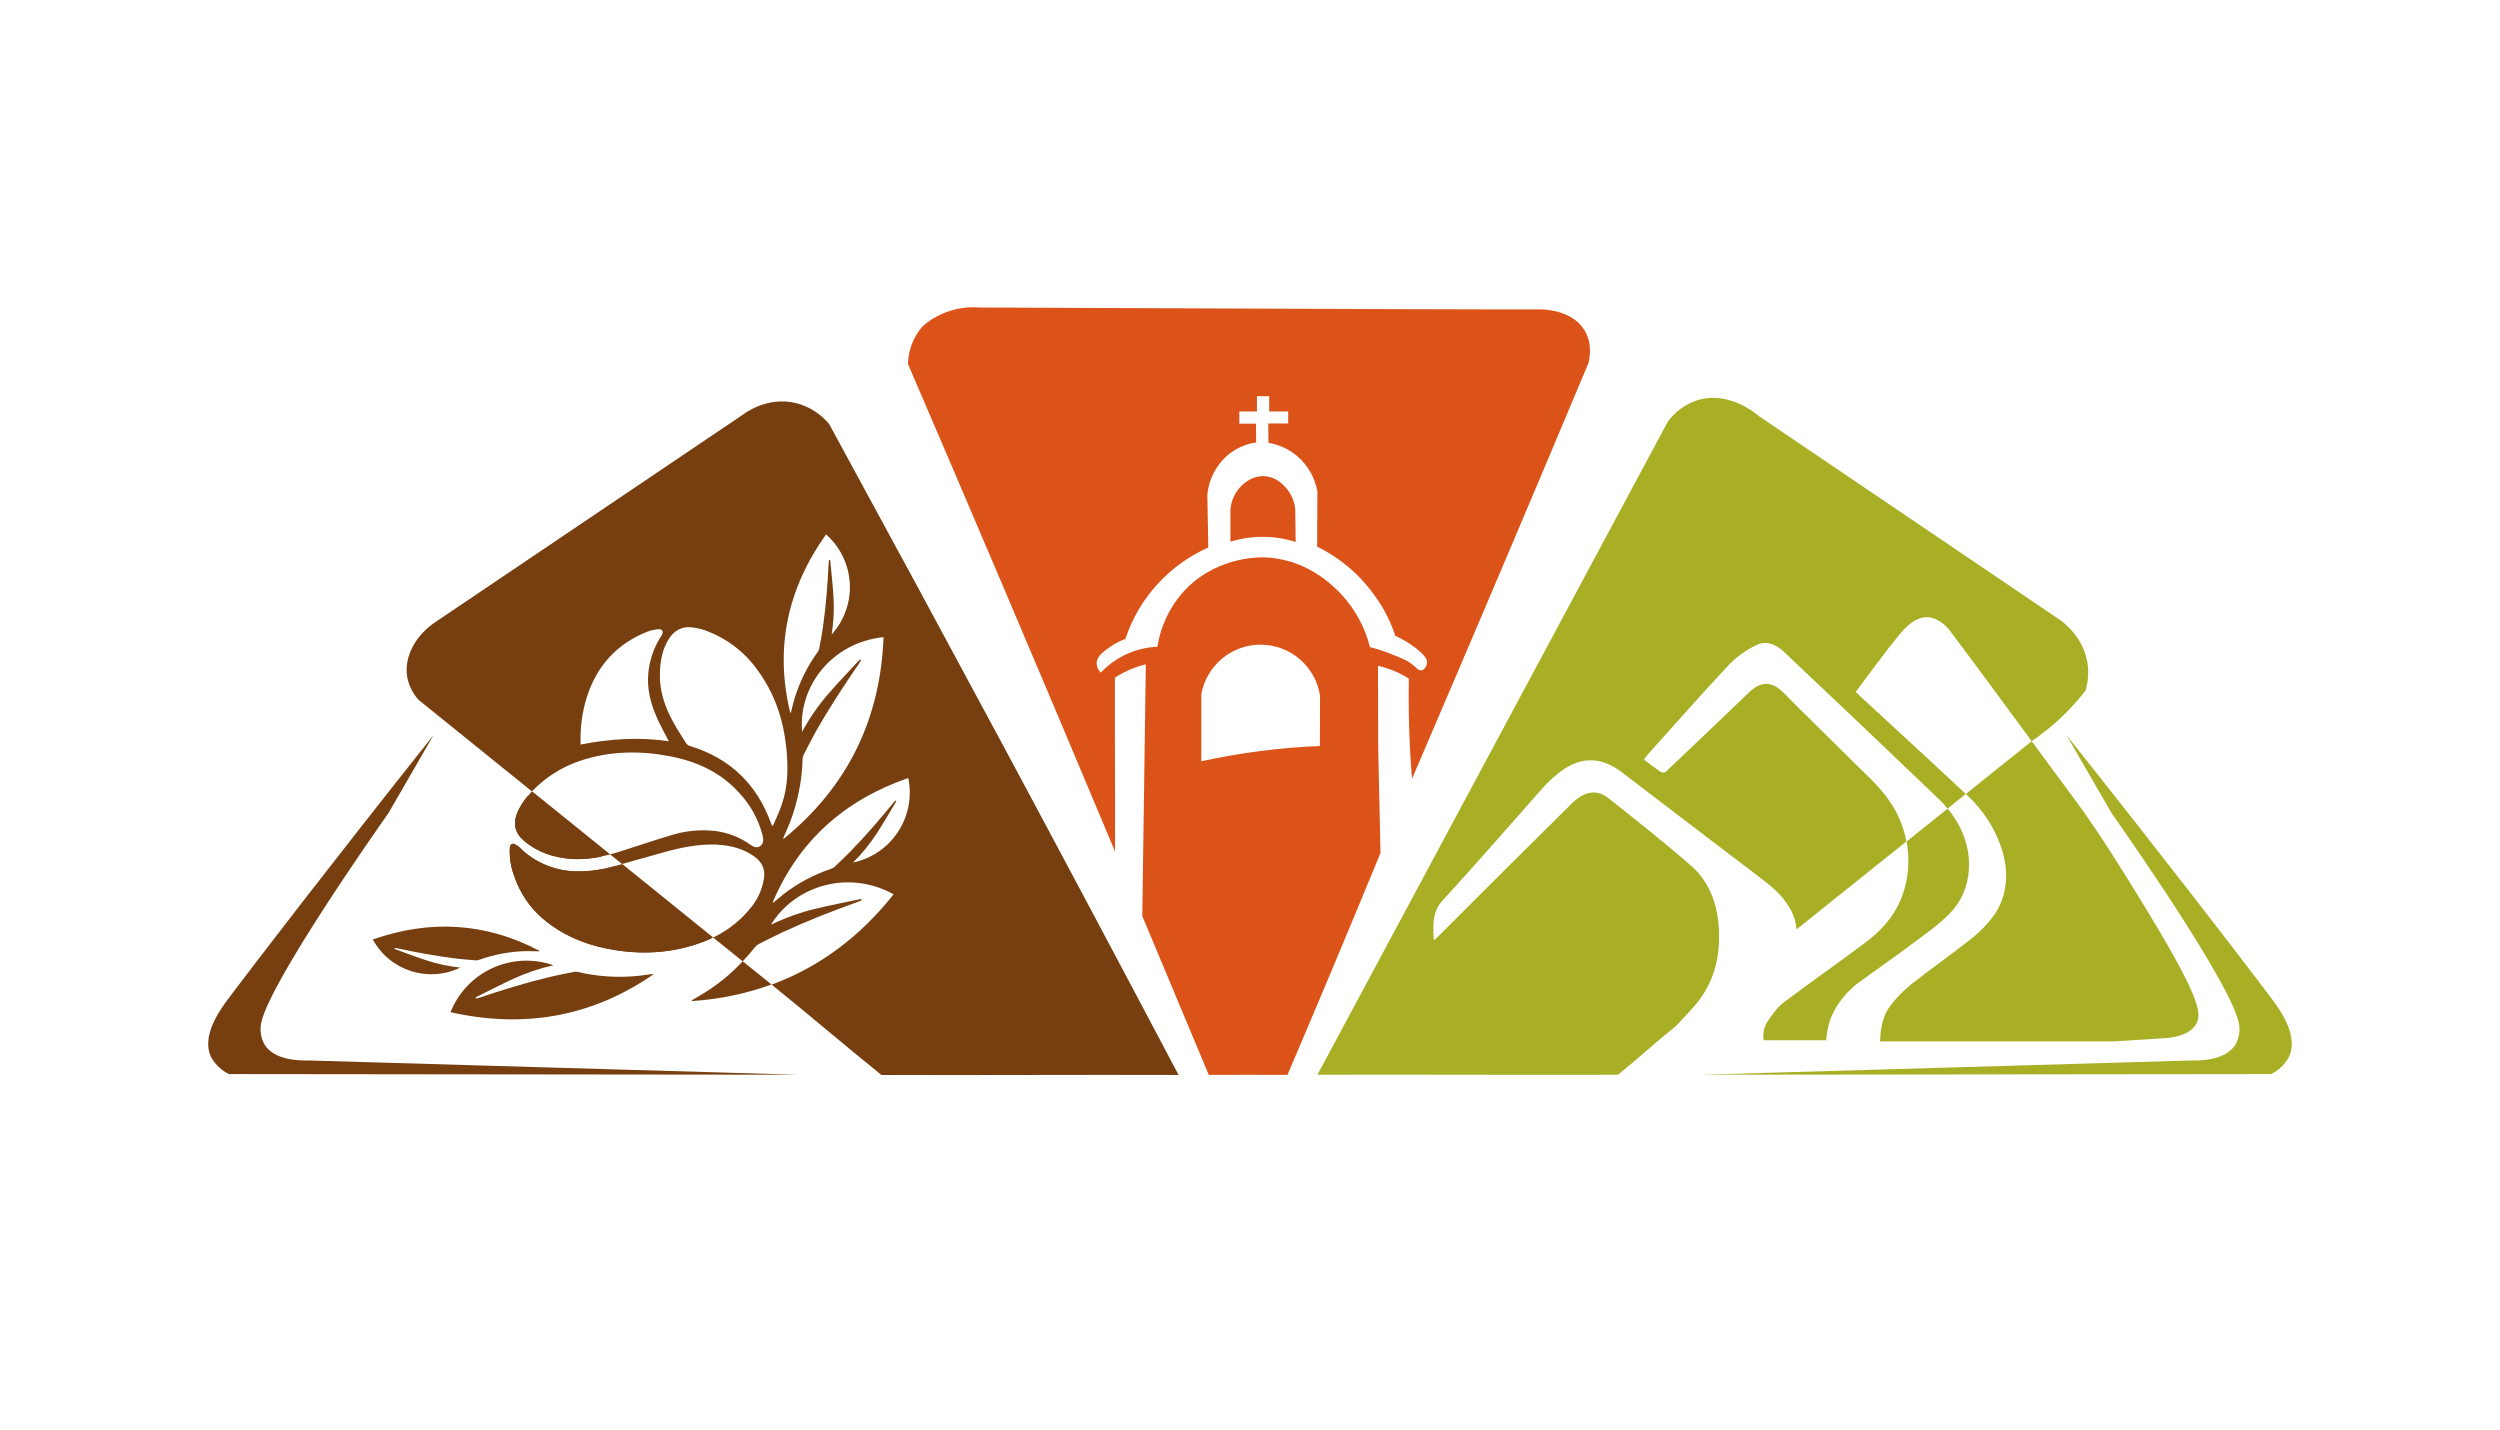
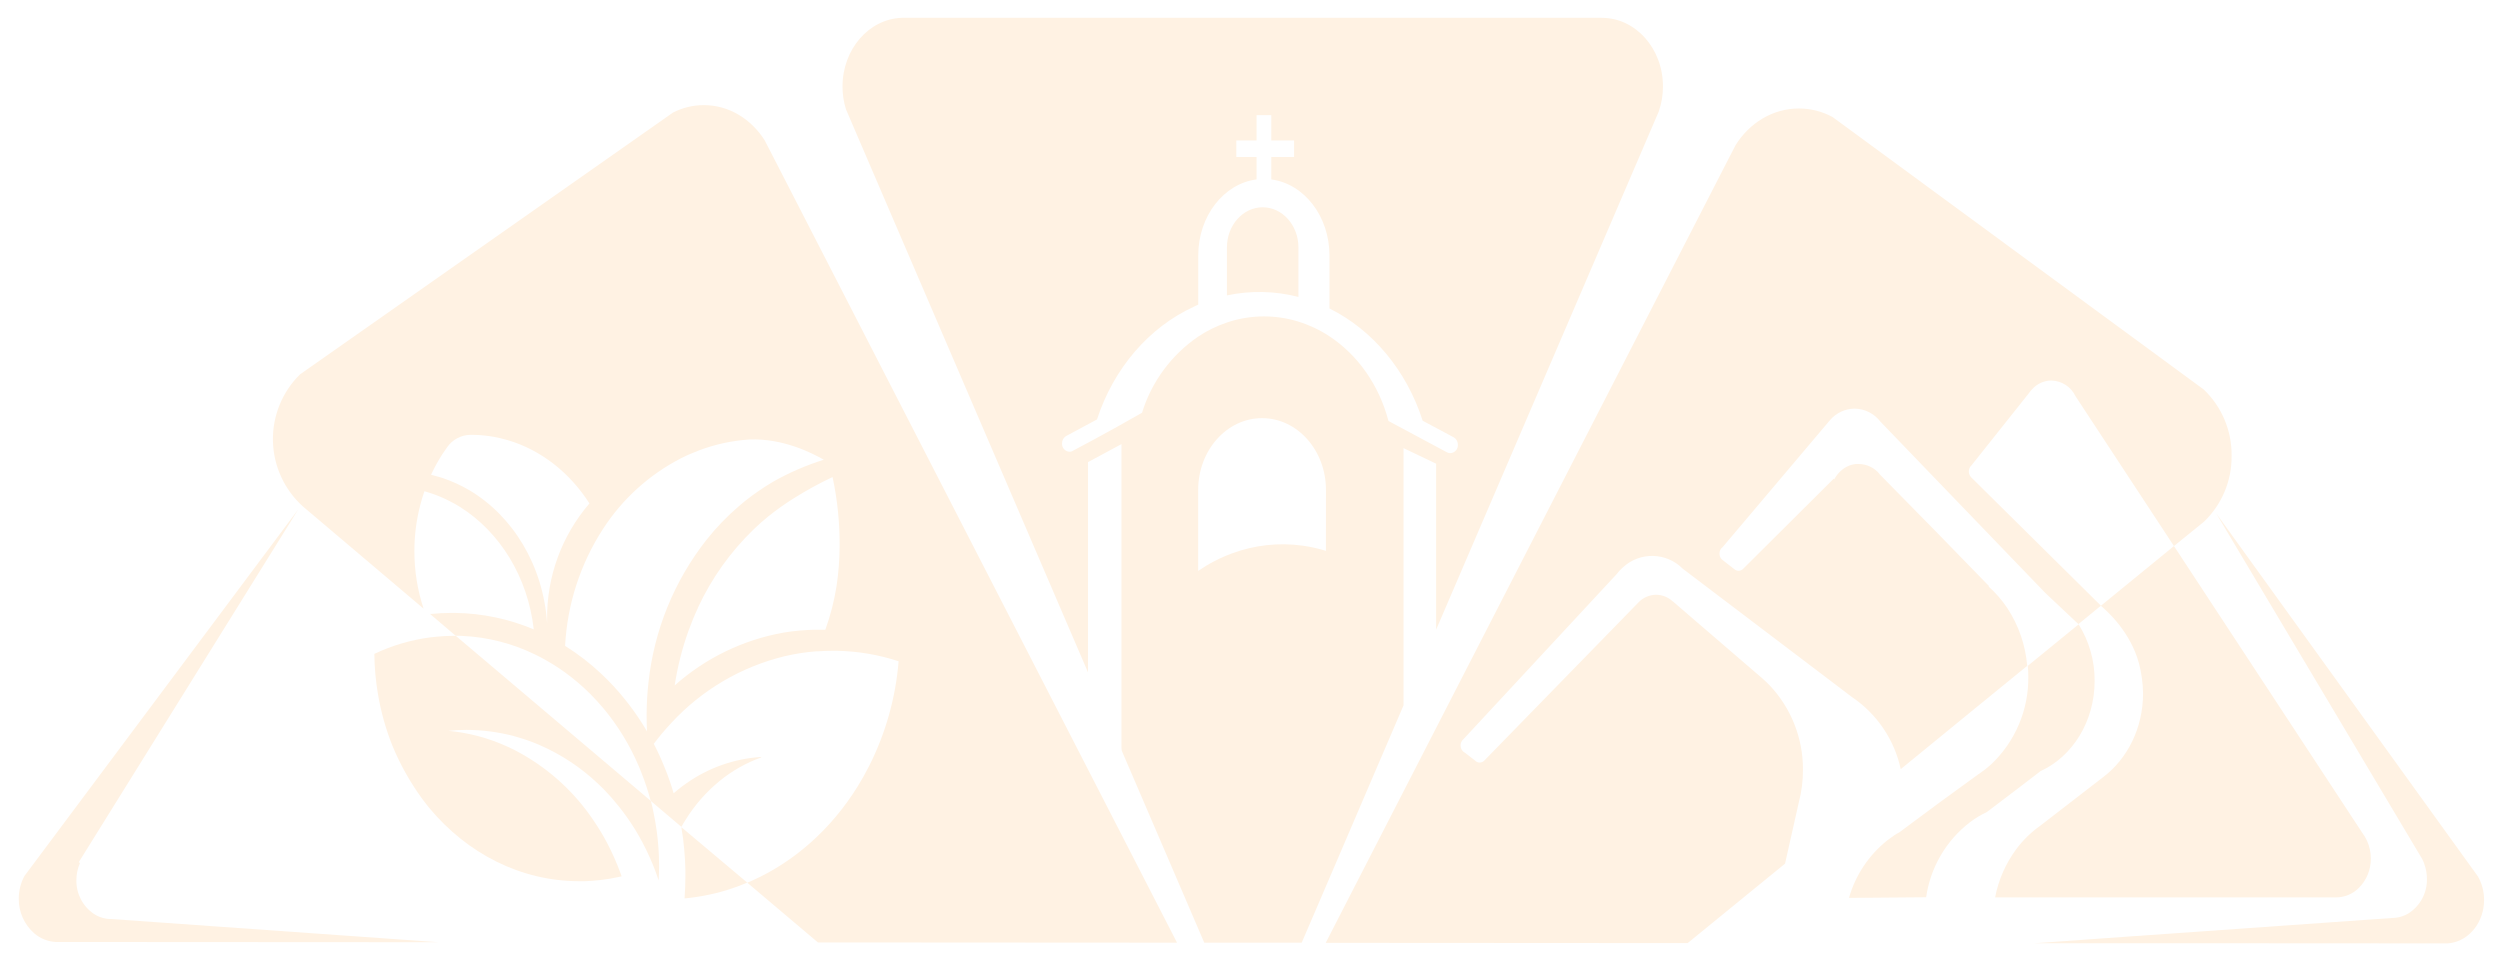
- <svg xmlns="http://www.w3.org/2000/svg" id="Capa_1" data-name="Capa 1" viewBox="0 0 1080 617.71">
+ <svg xmlns="http://www.w3.org/2000/svg" id="Capa_1" data-name="Capa 1" viewBox="100 371 879 338">
  <defs>
-     <style>.cls-1{fill:#db5319;}.cls-2{fill:#a8af25;}.cls-3{fill:#773f10;}</style>
+     <style>.cls-1{fill:#fff2e3;}</style>
  </defs>
-   <path class="cls-1" d="M559.64,227c0-2.39-.07-4.76-.1-7.15a16.56,16.56,0,0,0-3.69-8.74c-1.09-1.28-4.25-5.05-9.48-5.39s-8.7,2.9-9.74,3.83a16.2,16.2,0,0,0-5.07,10.76V234a47.22,47.22,0,0,1,13.83-2.09,46.15,46.15,0,0,1,14.34,2.23C559.68,231.78,559.66,229.38,559.64,227Zm0,0c0-2.39-.07-4.76-.1-7.15a16.56,16.56,0,0,0-3.69-8.74c-1.09-1.28-4.25-5.05-9.48-5.39s-8.7,2.9-9.74,3.83a16.2,16.2,0,0,0-5.07,10.76V234a47.22,47.22,0,0,1,13.83-2.09,46.15,46.15,0,0,1,14.34,2.23C559.68,231.78,559.66,229.38,559.64,227Zm124.81-84.42c-5.48-8.89-18-8.94-19.27-8.93H665c-6.46.11-77.43-.1-241.7-.81a33.76,33.76,0,0,0-15.81,2.51,33.1,33.1,0,0,0-8.92,5.6h0a25.46,25.46,0,0,0-6.31,16.32q20.26,47.09,40.33,94.26,24.71,58.11,49.12,116.35c0-12.09,0-40.88-.07-53,0-2.42,0-19.72,0-22.13A42.14,42.14,0,0,1,489,288.9a43,43,0,0,1,6-1.93l-1.53,108.78q14.36,34.29,28.72,68.6c11.37,0,22.68-.07,34,0q10.35-24.25,20.67-48.87,9.89-23.6,19.52-47-.51-22.79-1-45.59s-.07-33.37-.09-35.26a44.77,44.77,0,0,1,7,2.23,42.1,42.1,0,0,1,6.32,3.3q-.14,7.43,0,15.23c.16,9.8.65,19.17,1.37,28.07q19.21-44.76,38.39-89.93t37.9-89.84C686.73,154.67,688,148.3,684.45,142.59ZM570.19,322.28c-8.21.32-17.11,1-26.59,2.28-8.83,1.16-17.08,2.65-24.63,4.3V299.92a26,26,0,0,1,51.29.61Q570.23,311.4,570.19,322.28Zm44-32.7c-1.26.25-2.28-1-3.77-2.3-2.3-1.95-5-3-10.53-5.16a66.86,66.86,0,0,0-8.06-2.56,52.18,52.18,0,0,0-12.55-23c-3.37-3.56-15.22-15.66-34.19-15.78-2.32,0-21,.16-34.37,15.43A46.27,46.27,0,0,0,500,279.4a35.62,35.62,0,0,0-24.47,11.18,6,6,0,0,1-1.79-4.05c0-3.09,3.26-5.29,6.18-7.32a27.9,27.9,0,0,1,6.23-3.16A65.86,65.86,0,0,1,522,236.52q-.21-11.47-.44-22.89a26,26,0,0,1,8.6-16.85,25.05,25.05,0,0,1,12.5-5.65c0-2.7,0-5.39-.06-8.11h-7.21v-5.28H543v-6.57h5.3v6.57h8.2v5.19c-2.86,0-5.74,0-8.6,0,0,2.79.05,5.58.05,8.37a25.77,25.77,0,0,1,12.5,5.79,26.28,26.28,0,0,1,8.67,15.24q0,11.92-.12,23.82a66.93,66.93,0,0,1,17.13,12.07,74.82,74.82,0,0,1,11.34,14.55,68,68,0,0,1,5.33,11.92,44.87,44.87,0,0,1,8.78,5.25c4.65,3.6,4.91,5.3,4.91,6.16C616.46,287.58,615.46,289.3,614.21,289.58Zm-54.67-69.72a16.56,16.56,0,0,0-3.69-8.74c-1.09-1.28-4.25-5.05-9.48-5.39s-8.7,2.9-9.74,3.83a16.2,16.2,0,0,0-5.07,10.76V234a47.22,47.22,0,0,1,13.83-2.09,46.15,46.15,0,0,1,14.34,2.23c-.05-2.37-.07-4.77-.09-7.14S559.57,222.25,559.54,219.86Zm.1,7.15c0-2.39-.07-4.76-.1-7.15a16.56,16.56,0,0,0-3.69-8.74c-1.09-1.28-4.25-5.05-9.48-5.39s-8.7,2.9-9.74,3.83a16.2,16.2,0,0,0-5.07,10.76V234a47.22,47.22,0,0,1,13.83-2.09,46.15,46.15,0,0,1,14.34,2.23C559.68,231.78,559.66,229.38,559.64,227Zm0,0c0-2.39-.07-4.76-.1-7.15a16.56,16.56,0,0,0-3.69-8.74c-1.09-1.28-4.25-5.05-9.48-5.39s-8.7,2.9-9.74,3.83a16.2,16.2,0,0,0-5.07,10.76V234a47.22,47.22,0,0,1,13.83-2.09,46.15,46.15,0,0,1,14.34,2.23C559.68,231.78,559.66,229.38,559.64,227Z" />
-   <path class="cls-2" d="M900.93,298.36a102.2,102.2,0,0,1-23.24,21.83c-11.67-15.85-23.33-31.75-35.12-47.44a16.12,16.12,0,0,0-7.22-5.62c-5.67-1.93-10.6,1.93-14.79,7-6.41,7.77-12.45,16.25-18.91,24.78,1.16,1.11,2,1.93,2.92,2.76,14.83,13.69,29.71,27.31,44.49,41.16,0,.05.11.1.16.17-2.63,2.11-5.27,4.2-7.9,6.32a36.63,36.63,0,0,0-3.72-4.09q-33.39-32-66.93-63.64c-3.82-3.6-8.07-5-12.32-2.72A41.61,41.61,0,0,0,747.08,287c-12,12.78-23.71,26.13-35.52,39.26-.46.51-.83,1.16-1.37,1.9,2.61,1.93,5,3.84,7.46,5.44a2,2,0,0,0,2.21-.42q17.88-16.93,35.72-34.07c5-4.86,9.81-5,14.88.12,10.69,10.83,21.54,21.31,32.3,32,5.32,5.28,10.83,10.16,15.16,17.38a45.34,45.34,0,0,1,5.64,14.9q-23.73,19-47.48,38a20.35,20.35,0,0,0-2.6-8.71,34,34,0,0,0-7.23-8.9c-5.88-5-12-9.35-18-13.95-15.88-12.11-31.75-24.17-47.6-36.32-9.39-7.21-18.67-6.84-27.82.72a50.4,50.4,0,0,0-5.91,5.55c-14.61,16.41-29,33.1-43.8,49.2-4.3,4.72-4.16,10.37-3.72,17.16.81-.75,1.46-1.28,2.07-1.89,10.24-10.22,20.49-20.5,30.74-30.7,8.88-8.83,17.81-17.62,26.68-26.45,5.07-5,10.49-6.74,16-2.37,12.09,9.58,24.22,19.13,36,29.47,7.91,7,12.14,18,11.74,32-.32,12.18-4.58,21.38-10.88,28.56-2.51,2.84-5.09,5.56-7.67,8.28-8.48,6.78-16.65,14.34-25.14,21.13-42.83.14-87-.14-129.8,0l76.32-142.25L720.47,182.2a25.53,25.53,0,0,1,12.4-9.18c14.06-4.62,26.33,6.17,26.94,6.72l130,88c2,1.4,10.3,7.7,12,18.82A26.87,26.87,0,0,1,900.93,298.36Z" />
-   <path class="cls-2" d="M892.73,317.58l19.45,33.66c5.6,7.95,50.62,72.15,54.86,90.15a13.24,13.24,0,0,1-1.35,9.89c-4.22,6.85-15.21,6.93-18.79,6.83l-211.39,6.17L981.09,464a17.6,17.6,0,0,0,7.57-7.07c4.75-9.21-3.71-20.76-7.86-26.26C968.81,414.75,936.87,373.12,892.73,317.58Z" />
-   <path class="cls-2" d="M842.81,394.07c-5.49,5.76-11.76,9.9-17.78,14.43-7.32,5.49-14.76,10.6-22.11,16a34.82,34.82,0,0,0-5,4.47c-4.67,5.09-8.41,11.2-9,20.42h-27a11.21,11.21,0,0,1,1.62-8.08c2.12-3.07,4.37-6.3,7-8.25,11.94-9,24.07-17.41,36-26.41a49.62,49.62,0,0,0,10.22-10.29c6.77-9.32,9-21.36,6.88-32.82l17.76-14.22a49.29,49.29,0,0,1,4,5.69C853.13,367.88,852.29,384.05,842.81,394.07Z" />
-   <path class="cls-2" d="M897.48,347l-12.94-17.5c-2.26-3.08-4.79-6.5-6.85-9.3L849.22,343a56,56,0,0,1,12.58,16.53,52.59,52.59,0,0,1,2.77,6.68c3.52,10.37,2.58,21-3.05,29a49.33,49.33,0,0,1-9.52,10c-8.69,6.91-17.62,13.12-26.34,20a53.53,53.53,0,0,0-8.89,9.07c-3,3.84-4.44,9.13-4.57,15.6H913.26l22.57-1.44c8.48-.77,11.59-3.75,12.91-6.08,2.66-4.69,1.73-11.86-25.44-55.93C908,361.47,900.59,351.21,897.48,347Z" />
-   <path class="cls-3" d="M358.19,183.18a27.31,27.31,0,0,0-14.64-9.12c-12-2.76-21.37,4.12-22.74,5.15l-131.93,89c-9.23,5.85-14.37,15.27-13,24.05a20.2,20.2,0,0,0,4.93,10.08l49,39.54a51.16,51.16,0,0,1,20.78-13.2c12.57-4.21,25.33-4.49,38.25-2.09,11.72,2.18,22.06,6.76,30.17,15.57a42.45,42.45,0,0,1,10.44,18.75c.39,1.7.53,3.49-1.1,4.63s-3.13.11-4.48-.82A32.76,32.76,0,0,0,309,359a46.11,46.11,0,0,0-18.66,1.7c-7.37,2.16-14.64,4.67-22,7-1.58.48-3.16,1-4.77,1.39,1.72,1.37,3.44,2.77,5.16,4.16,6.11-1.67,12.18-3.46,18.29-5.14,7.37-2,14.81-3.58,22.52-3.23,5.84.28,11.34,1.61,16.16,5,3.34,2.37,5,5.46,4.32,9.6a26,26,0,0,1-4.91,11.69A46.19,46.19,0,0,1,308.08,405l12.76,10.3c1.86-2,3.63-4,5.32-6.14a4.7,4.7,0,0,1,1.44-1.23c3.42-1.74,6.84-3.53,10.35-5.16,10.85-5,22-9.37,33.28-13.39a9.77,9.77,0,0,0,1-.49,3.92,3.92,0,0,1-.18-.55c-6.6,1.39-13.23,2.67-19.78,4.25a94.48,94.48,0,0,0-19.22,6.9c10.27-16.85,33.42-24,53-13.15-14.62,18.4-32.14,31.49-52.71,39,15.8,12.76,31.62,26.29,47.43,39.05,42.83.14,85.55-.14,128.38,0q-37.64-71.26-75.75-142.25Q396,252.53,358.19,183.18Zm13.32,101.66c-4.51,4.9-9.14,9.69-13.51,14.71a91.68,91.68,0,0,0-11.48,16.57c-1.74-19.55,12.79-38.56,35.17-40.88-1.33,35.28-15.34,64.42-43.07,87.08a1.91,1.91,0,0,1-.32-.16c.95-2.23,2-4.44,2.88-6.69a82.69,82.69,0,0,0,5.55-27.59,4.39,4.39,0,0,1,.44-1.81c1.75-3.4,3.44-6.79,5.3-10.09,5.84-10.27,12.3-20.15,19-29.86a7.17,7.17,0,0,0,.48-1Zm-14.67-54a30.42,30.42,0,0,1,2.44,43.25,74.39,74.39,0,0,0,.79-16.2c-.32-5.34-.93-10.66-1.42-16a3.85,3.85,0,0,1-.48,0c-.05.3-.14.58-.17.86-.44,9.51-1.18,19-2.53,28.43-.44,3-1,6.06-1.58,9.06a3.5,3.5,0,0,1-.63,1.39,67.36,67.36,0,0,0-10.13,20.55c-.56,1.88-1,3.81-1.46,5.72a1.24,1.24,0,0,0-.31-.05C334.65,280,340.11,254.39,356.84,230.87Zm-106,90.78a60,60,0,0,1,2.68-20.5c4.3-13.38,12.82-23,26.3-28.3a17.49,17.49,0,0,1,4.63-1c1.63-.14,2.25,1,1.53,2.41-.14.28-.32.51-.48.77a35.24,35.24,0,0,0-5.58,18.52c0,6.42,1.88,12.39,4.6,18.13,1.37,2.86,2.88,5.63,4.41,8.58C276.06,318.3,263.44,319.19,250.79,321.65Zm82.53,34.75-.28-.72c-6.09-16.78-17.59-28.1-35.14-33.4a3.06,3.06,0,0,1-1.53-1.16c-1.91-3-3.81-5.93-5.51-9-3.74-6.74-6.16-13.87-5.83-21.68.21-5.16,1.09-10.16,4-14.6,2.33-3.55,5.65-5.37,10-4.76a25.7,25.7,0,0,1,5.28,1.18,47.48,47.48,0,0,1,22.87,17.2c7.34,10,11.13,21.2,12.41,33.28.88,8.37.91,16.76-1.91,24.85-1.06,3.14-2.53,6.13-3.81,9.18-.16,0-.3-.12-.46-.16S333.35,356.47,333.32,356.4Zm35.14,16.24a75.34,75.34,0,0,0,10.34-12.71c2.91-4.51,5.61-9.18,8.39-13.78-.14-.1-.25-.21-.39-.3a7.36,7.36,0,0,0-.63.62c-6.06,7.44-12.32,14.71-19.06,21.62-2.16,2.23-4.43,4.32-6.69,6.46a3.91,3.91,0,0,1-1.32.77,70,70,0,0,0-20.53,10.9c-1.58,1.23-3.06,2.53-4.6,3.81l-.21-.21c11.23-26.47,30.94-44.14,58.57-53.69A30.93,30.93,0,0,1,368.46,372.64Z" />
-   <path class="cls-3" d="M308.08,405a5.41,5.41,0,0,1-.72.37c-1.07.49-2.16,1-3.25,1.4-13.64,5.25-27.68,5.92-41.93,3.06-10.29-2.06-19.66-6.11-27.66-12.94a41.44,41.44,0,0,1-12.31-18.22,30.37,30.37,0,0,1-2-11.62c0-1,.09-2.3,1.28-2.51.72-.12,1.6.7,2.39,1.09.19.09.3.28.46.44a35.64,35.64,0,0,0,23.5,10.32A52.79,52.79,0,0,0,264,374.57c.67-.16,1.33-.37,2-.53l2.81-.77Z" />
-   <path class="cls-3" d="M263.62,369.11c-1.18.3-2.39.6-3.6.84a5.73,5.73,0,0,1-.56.14c-.72.14-1.42.27-2.14.39s-1.62.26-2.46.35-1.74.16-2.6.23-1.85.09-2.78.09-1.86,0-2.8-.11c-7.58-.58-14.53-2.88-20.31-7.83-4-3.35-4.84-7.37-2.91-12.09.19-.42.37-.84.56-1.23a11.59,11.59,0,0,1,.63-1.21,29.08,29.08,0,0,1,3.48-4.93c.44-.53.89-1,1.35-1.53a4.31,4.31,0,0,1,.37-.37Z" />
-   <path class="cls-3" d="M282,421.13c-26.59,18.21-55.74,23.25-87.37,16.14A35.28,35.28,0,0,1,239.09,417a85.84,85.84,0,0,0-17.38,5.86c-5.47,2.52-10.82,5.32-16.22,8l.18.48a6.3,6.3,0,0,0,1-.2c10.19-3.44,20.48-6.6,31-9.13,3.37-.82,6.79-1.46,10.19-2.14a4.28,4.28,0,0,1,1.71,0,79.11,79.11,0,0,0,25.8,1.74c2.22-.23,4.41-.59,6.62-.89Z" />
-   <path class="cls-3" d="M233,410.73c-23.19-12.19-47.17-13.55-71.95-4.88A28.75,28.75,0,0,0,198.84,418a70,70,0,0,1-14.57-3.11c-4.66-1.52-9.24-3.28-13.85-4.94l.1-.41a7,7,0,0,1,.79.07c8.55,1.83,17.14,3.42,25.82,4.49,2.8.34,5.61.54,8.42.77a3.36,3.36,0,0,0,1.37-.2,64.12,64.12,0,0,1,20.62-3.79c1.81,0,3.61.06,5.42.1Z" />
-   <path class="cls-3" d="M333.3,425.31A125.4,125.4,0,0,1,299,432.46c-.06-.09-.11-.2-.18-.32,2.11-1.26,4.28-2.44,6.34-3.77a80.83,80.83,0,0,0,15.69-13.1C325,418.61,329.14,422,333.3,425.31Z" />
-   <path class="cls-3" d="M304.94,403c-3.56-3.18-7.64-5.79-11.49-8.6-7.86-5.73-15.52-11.7-23.36-17.43q-2-1.49-4.11-2.92l-2,.54a53.41,53.41,0,0,1-16.13,1.78A35.52,35.52,0,0,1,224.35,366a3.15,3.15,0,0,0-.47-.43c-.8-.41-1.68-1.2-2.4-1.08-1.17.19-1.22,1.5-1.28,2.49a31.07,31.07,0,0,0,2,11.64,41.54,41.54,0,0,0,12.32,18.21c8,6.84,17.35,10.89,27.65,12.94,14.25,2.85,28.28,2.19,41.92-3.07,1.11-.43,2.2-.89,3.26-1.39C306.58,404.54,305.78,403.74,304.94,403Z" />
-   <path class="cls-3" d="M245.23,359.48a82.42,82.42,0,0,1-9.71-8.36c-2.37-2.52-4.27-5.71-7.38-7.37a27.9,27.9,0,0,0-4.68,7.38c-1.92,4.71-1,8.74,2.9,12.09,5.8,4.94,12.75,7.24,20.32,7.81A47,47,0,0,0,260,370C255,366.56,250,363.18,245.23,359.48Z" />
-   <path class="cls-3" d="M187.27,317.58l-19.45,33.66c-5.6,7.95-50.62,72.15-54.86,90.15a13.24,13.24,0,0,0,1.35,9.89c4.22,6.85,15.21,6.93,18.79,6.83l211.39,6.17L98.91,464a17.6,17.6,0,0,1-7.57-7.07c-4.75-9.21,3.71-20.76,7.86-26.26C111.19,414.75,143.13,373.12,187.27,317.58Z" />
+   <path class="cls-1" d="M556.53,458v17.4a55,55,0,0,0-25.14-.54V458c0-7.8,5.63-14.12,12.57-14.12S556.53,450.22,556.53,458Z" />
+   <path class="cls-1" d="M933.58,672.85a14.34,14.34,0,0,1-4.26,10.39,11.37,11.37,0,0,1-7.91,3.29H801.48a41.59,41.59,0,0,1,7.47-17,37.14,37.14,0,0,1,8.12-8l.06-.05.2-.14c2.48-1.93,5-3.86,7.45-5.76q7.41-5.76,14.85-11.47C848,637.72,853.5,627,853.5,614.8a44.11,44.11,0,0,0-1.43-10.54c-3-11.08-11-18.2-13.4-20.27l25.69-21L930.6,663.86a14.54,14.54,0,0,1,2.65,5.83A14.86,14.86,0,0,1,933.58,672.85Z" />
+   <path class="cls-1" d="M973.4,687.43c0,7.7-5.08,14.1-11.69,15.14a8.35,8.35,0,0,1-1.12.13c-.18,0-.36,0-.55,0h-2.73l-83.95-.05H849l-27.65,0h-6.08l6.1-.43,28-2,24.38-1.71,67.8-4.78a10.38,10.38,0,0,0,3.43-.7q.4-.15.81-.33t.81-.42l.18-.11a14,14,0,0,0,6.53-12.11,14.81,14.81,0,0,0-1-5.46s0-.08,0-.12a12.86,12.86,0,0,0-.62-1.36l-.16-.29c0-.09-.1-.18-.16-.27s-.27-.46-.41-.68L879.22,551.51l90.11,125,1.94,2.69A16.73,16.73,0,0,1,973.4,687.43Z" />
+   <path class="cls-1" d="M884.63,531.22A31.64,31.64,0,0,1,875,554.36l-2.75,2.24L864.36,563q-.75-1.11-1.47-2.25-14.35-21.82-28.69-43.67l-4.45-6.77a9.64,9.64,0,0,0-8.48-5.52,9.14,9.14,0,0,0-6.8,3.1l0,0a9.25,9.25,0,0,0-1,1.19l-.07.11L793,534.84l-.05,0-.19.25a3,3,0,0,0,.25,3.68l.2.2,45.48,45-.6.47-7.32,6-11.68-11q-29-30.07-57.92-60.17a11.62,11.62,0,0,0-9.11-4.6,11.48,11.48,0,0,0-8.58,4l-.47.54q-18.63,22.05-37.29,44.11a2.82,2.82,0,0,0-1.15,2.33,2.91,2.91,0,0,0,.78,2h0a2.33,2.33,0,0,0,.53.42l3.84,3,.19.14a2.17,2.17,0,0,0,1.36.48,2.31,2.31,0,0,0,1.55-.62l31.89-31.74.22.17a11,11,0,0,1,3-3.53c.17-.13.35-.25.53-.37s.41-.26.63-.38l.59-.29.52-.23.23-.09a9.53,9.53,0,0,1,1.62-.4,2.34,2.34,0,0,1,.45-.07l.2,0a4.21,4.21,0,0,1,.5,0h.34a9.63,9.63,0,0,1,7.29,3.48s0,0,0,.06l.06.09,0,0,1.16,1.17q18.76,19,37.33,38.18a1,1,0,0,0-.23.06,40.26,40.26,0,0,1,6.61,7.61,43.45,43.45,0,0,1,7,20.32l-21.36,17.43-10,8.18L768.3,641.42a41,41,0,0,0-17.18-25.35l0,0-11.21-8.51-48.27-36.61a15.11,15.11,0,0,0-21-.48h0a16.38,16.38,0,0,0-2.3,2.47l-53.76,57.92,0,0a2.94,2.94,0,0,0-.34,4.15,2.36,2.36,0,0,0,.79.62q1.78,1.4,3.59,2.77l.08.07a2.23,2.23,0,0,0,1.56.65,2.3,2.3,0,0,0,1.77-.86l0,0,44-45.13,10-10.27,0,0a8.71,8.71,0,0,1,6.26-2.74,8.6,8.6,0,0,1,5.87,2.36l.05,0h0l8.54,7.36,23,19.78c.87.76,1.7,1.56,2.5,2.39a42.9,42.9,0,0,1,11.67,29.54,44.44,44.44,0,0,1-1.48,11.65q-2.41,10.73-4.82,21.45l-13.35,10.89-20.89,17.05-127.26-.08,9.15-17.82,32.65-63.52L708,426.36l2.23-4.32c4.85-7.78,13-12.9,22.3-12.9a24.93,24.93,0,0,1,11.79,3l6.22,4.56L870,504.4l4.82,3.54.06.05A31.66,31.66,0,0,1,884.63,531.22Z" />
+   <path class="cls-1" d="M836.47,610.41c0,14.34-7.87,26.63-19,31.7l-7,5.37-11.85,9a34.69,34.69,0,0,0-6,3.63,40.46,40.46,0,0,0-15.39,26.37h0l-27.13.22a39.9,39.9,0,0,1,13.42-20.19l.26-.19,2.13-1.55.1-.07c.57-.37,1.13-.73,1.72-1q6.89-5.16,13.91-10.32t13.83-10.07h0l.82-.55a36.34,36.34,0,0,0,3.78-3,41.67,41.67,0,0,0,13.08-31c0-1.24-.06-2.45-.17-3.66l17.86-14.58A36.94,36.94,0,0,1,836.47,610.41Z" />
+   <path class="cls-1" d="M663.2,377.27H417c-11.53.43-20.77,11.08-20.77,24.13a26.5,26.5,0,0,0,1.2,8l2.11,4.92,83,193.07V533.48l11.77-6.33V633.8c0,.39.07.8.12,1.19h0l15.53,36.13h0l13.46,31.33,34.25,0,5.7-13.24L593.48,619V528.56l9.7,4.63,1.76.84v58.36l76.91-179,1.33-3.08a26.61,26.61,0,0,0,1.52-8.93C684.7,388.08,675.08,377.27,663.2,377.27Zm-97,187.41a52,52,0,0,0-8.28-1.84h0a51.23,51.23,0,0,0-24.72,2.72,53.51,53.51,0,0,0-11.92,6.17V543.26c0-13.93,10.06-25.24,22.46-25.24s22.47,11.31,22.47,25.24Zm43.68-34.35a2.22,2.22,0,0,1-1-.24l-.26-.13-6.52-3.49c-4.63-2.49-9.28-5-13.91-7.45-3.32-12.67-10.88-23.32-20.84-29.83a42.46,42.46,0,0,0-10.81-5.1,3.68,3.68,0,0,0-.47-.15,40.9,40.9,0,0,0-23.47.06h0c-.4.12-.8.24-1.19.39a42.3,42.3,0,0,0-10.19,5,50.44,50.44,0,0,0-19.68,26.73q-4.38,2.5-8.86,5-3.95,2.21-7.82,4.29l-.39.21c-.27.15-.55.31-.84.45a.6.6,0,0,0-.11.06l-6.07,3.24,0,0a2.21,2.21,0,0,1-.56.31,2.27,2.27,0,0,1-.86.16,2.78,2.78,0,0,1-2.62-2.92,3,3,0,0,1,1.42-2.61l.18-.09,10.69-5.74c5.87-18,18.27-32.38,34-39.61l.27-.14.25-.12.45-.21.63-.29V460.81c0-13.84,9-25.25,20.51-26.73V426.2h-7.12v-5.81h7.12v-8.92h5.18v8.92h8v5.81h-8v7.89c11.5,1.51,20.45,12.9,20.45,26.72v18.65c15.19,7.53,27.12,21.81,32.77,39.47l10.71,5.72a1.7,1.7,0,0,1,.35.19,3,3,0,0,1,1.32,2.55A2.79,2.79,0,0,1,609.89,530.33Z" />
+   <path class="cls-1" d="M371.5,425.46l-2.69-5.21c-4.76-7.44-12.55-12.29-21.34-12.29a23.69,23.69,0,0,0-10.9,2.65l-5.83,4.1,0,0-119.3,83.74-5.93,4.16a31.89,31.89,0,0,0,1,46.46L248.93,585a64.18,64.18,0,0,1-3.23-20.2,63.51,63.51,0,0,1,2.07-16.24c.41-1.64.91-3.27,1.46-4.84.63.16,1.24.36,1.85.57a43.66,43.66,0,0,1,7.19,3,36.65,36.65,0,0,1,3.55,2c13.86,8.73,23.76,24.49,25.85,43A73.86,73.86,0,0,0,260,586.5c-.41,0-.82,0-1.24,0q-3.56,0-7.07.35l-.5,0,9,7.67c.83,0,1.66,0,2.47.07a65.15,65.15,0,0,1,25.39,6.49c1.32.62,2.64,1.32,3.93,2.06.78.43,1.56.89,2.33,1.37,1.48.9,2.91,1.87,4.32,2.89a75.09,75.09,0,0,1,8.9,7.58c1.6,1.61,3.16,3.32,4.63,5.06a81.4,81.4,0,0,1,12.39,20.26c.09.22.2.44.29.67.25.59.5,1.22.73,1.84a85.88,85.88,0,0,1,3.21,9.77l10.8,9.15c.44-.82.92-1.64,1.43-2.42a54.86,54.86,0,0,1,12-13.71,48.9,48.9,0,0,1,14.57-8.26h0a1.21,1.21,0,0,0,.09-.2,51.26,51.26,0,0,0-26.43,9.34c-1,.72-2.05,1.46-3,2.26-.47.38-.93.76-1.39,1.17-.41-1.39-.83-2.76-1.3-4.1q-.91-2.69-2-5.28c-1.11-2.75-2.34-5.44-3.68-8a85.42,85.42,0,0,1,6.21-7.39,79.81,79.81,0,0,1,39.71-23.39A72.59,72.59,0,0,1,387,600l.57,0c1.72-.12,3.45-.18,5.2-.18.5,0,1,0,1.52,0a73.37,73.37,0,0,1,21.66,3.69,99.59,99.59,0,0,1-10.42,36.92c-1.24,2.45-2.57,4.81-4,7.11-9.18,14.81-22.14,26.45-37.31,33.19-.49.22-1,.43-1.48.63l24.84,21h0l126.26.08ZM292.36,588.79c0,.47,0,.93,0,1.37-1.34-20.34-12.07-37.76-27.34-46.8a51.49,51.49,0,0,0-9.25-4.24c-.75-.26-1.52-.47-2.3-.67-.63-.2-1.27-.36-1.91-.53a60.88,60.88,0,0,1,4-7.27c.54-.83,1.09-1.62,1.63-2.36a10.08,10.08,0,0,1,8.2-4.4h.06c.3,0,.51,0,.78,0a44.68,44.68,0,0,1,7.65.75c.61.1,1.2.22,1.79.37h0c.94.21,1.87.46,2.78.72,11.77,3.45,21.9,11.48,28.8,22.28A61.39,61.39,0,0,0,292.36,588.79ZM328,611a105,105,0,0,0-.65,11.28v.28c0,1.89.05,3.76.14,5.6-.66-1.15-1.37-2.28-2.09-3.4a91.55,91.55,0,0,0-5.78-8,86.76,86.76,0,0,0-8.23-8.87,81,81,0,0,0-12.7-9.79A83.49,83.49,0,0,1,312,557a71.7,71.7,0,0,1,27.48-24.89c.67-.34,1.37-.68,2.07-1a2,2,0,0,0,.23-.1s2.13-.93,4-1.65a61.12,61.12,0,0,1,17.79-3.84c11.85-.44,22,4.79,26.08,7.12a92.36,92.36,0,0,0-17.84,7.74c-3.88,2.28-7.43,4.92-7.43,4.92-1.56,1.14-3.08,2.36-4.55,3.64a85.31,85.31,0,0,0-11.41,11.84A98,98,0,0,0,328,611ZM394.14,577a83.28,83.28,0,0,1-3.95,15.41c-.69,0-1.41,0-2.13,0h-1.53a77.23,77.23,0,0,0-10.95,1A78.12,78.12,0,0,0,337.22,612,101.72,101.72,0,0,1,342,593a0,0,0,0,0,0,0c1-2.8,2.13-5.56,3.38-8.22a.94.94,0,0,0,0-.1A92.17,92.17,0,0,1,365,557.11c1.64-1.59,3.35-3.11,5.12-4.53a93.36,93.36,0,0,1,8.61-6.15,127.78,127.78,0,0,1,14-7.7,112.48,112.48,0,0,1,2.48,24.52A97,97,0,0,1,394.14,577Z" />
+   <path class="cls-1" d="M254.13,702.28h-1l-132.29-.08h-1.26a12.63,12.63,0,0,1-7.5-3,16,16,0,0,1-5.48-12.27,16.73,16.73,0,0,1,2-7.94v0l2.63-3.52,93.61-125.34-77.14,124,.42.31a14.88,14.88,0,0,0-1.26,6.05A14,14,0,0,0,133,692.32a11,11,0,0,0,4.39,1.69h0a11.07,11.07,0,0,0,1.63.12h.11Q196.63,698.2,254.13,702.28Z" />
+   <path class="cls-1" d="M331.73,675.57c0,1.67-.05,3.33-.14,5-.57-1.74-1.2-3.47-1.89-5.17a84.66,84.66,0,0,0-5.24-10.79c-.34-.61-.72-1.21-1.09-1.84a80,80,0,0,0-5.85-8.31,79.1,79.1,0,0,0-5.28-6c-.57-.57-1.16-1.14-1.76-1.7,0,0,0,0,0,0a71,71,0,0,0-21-13.91,63.46,63.46,0,0,0-7.78-2.74l-1.05-.31a66,66,0,0,0-16.69-2.17,57.1,57.1,0,0,0-6.29.33,64.18,64.18,0,0,1,20.79,5.58,3.33,3.33,0,0,1,.48.21c1.46.69,2.89,1.41,4.3,2.22h0a74.5,74.5,0,0,1,25.51,23.59,83.67,83.67,0,0,1,4.65,7.7,89.77,89.77,0,0,1,4.86,11c.09.28.19.58.3.86-.21.06-.43.1-.63.14a58.78,58.78,0,0,1-6.92,1.17c-1.76.2-3.53.33-5.31.4h-2c-20.75,0-39.44-9.83-52.6-25.56-.94-1.15-1.86-2.31-2.74-3.52a89.2,89.2,0,0,1-10.43-18.66,88.05,88.05,0,0,1-5-17.82,89.4,89.4,0,0,1-1.31-14.37,65.93,65.93,0,0,1,19.81-5.82c.6-.08,1.23-.14,1.84-.19a58.54,58.54,0,0,1,6.39-.33h.6l68.59,58.06c.39,1.47.74,2.94,1,4.44a89.76,89.76,0,0,1,1.68,12.29h0c.12,1.69.17,3.4.19,5.12C331.73,674.83,331.73,675.2,331.73,675.57Z" />
+   <path class="cls-1" d="M362.73,681.33a68.11,68.11,0,0,1-7,2.57c-.73.24-1.48.44-2.24.66-1.36.36-2.75.71-4.14,1a75.7,75.7,0,0,1-8.66,1.33c.19-2.64.3-5.34.3-8,0-1.37,0-2.73-.09-4.1,0-.46,0-.92-.05-1.38v0c-.08-1.3-.16-2.58-.29-3.89-.21-2.56-.55-5.11-1-7.62l0-.07Z" />
</svg>
